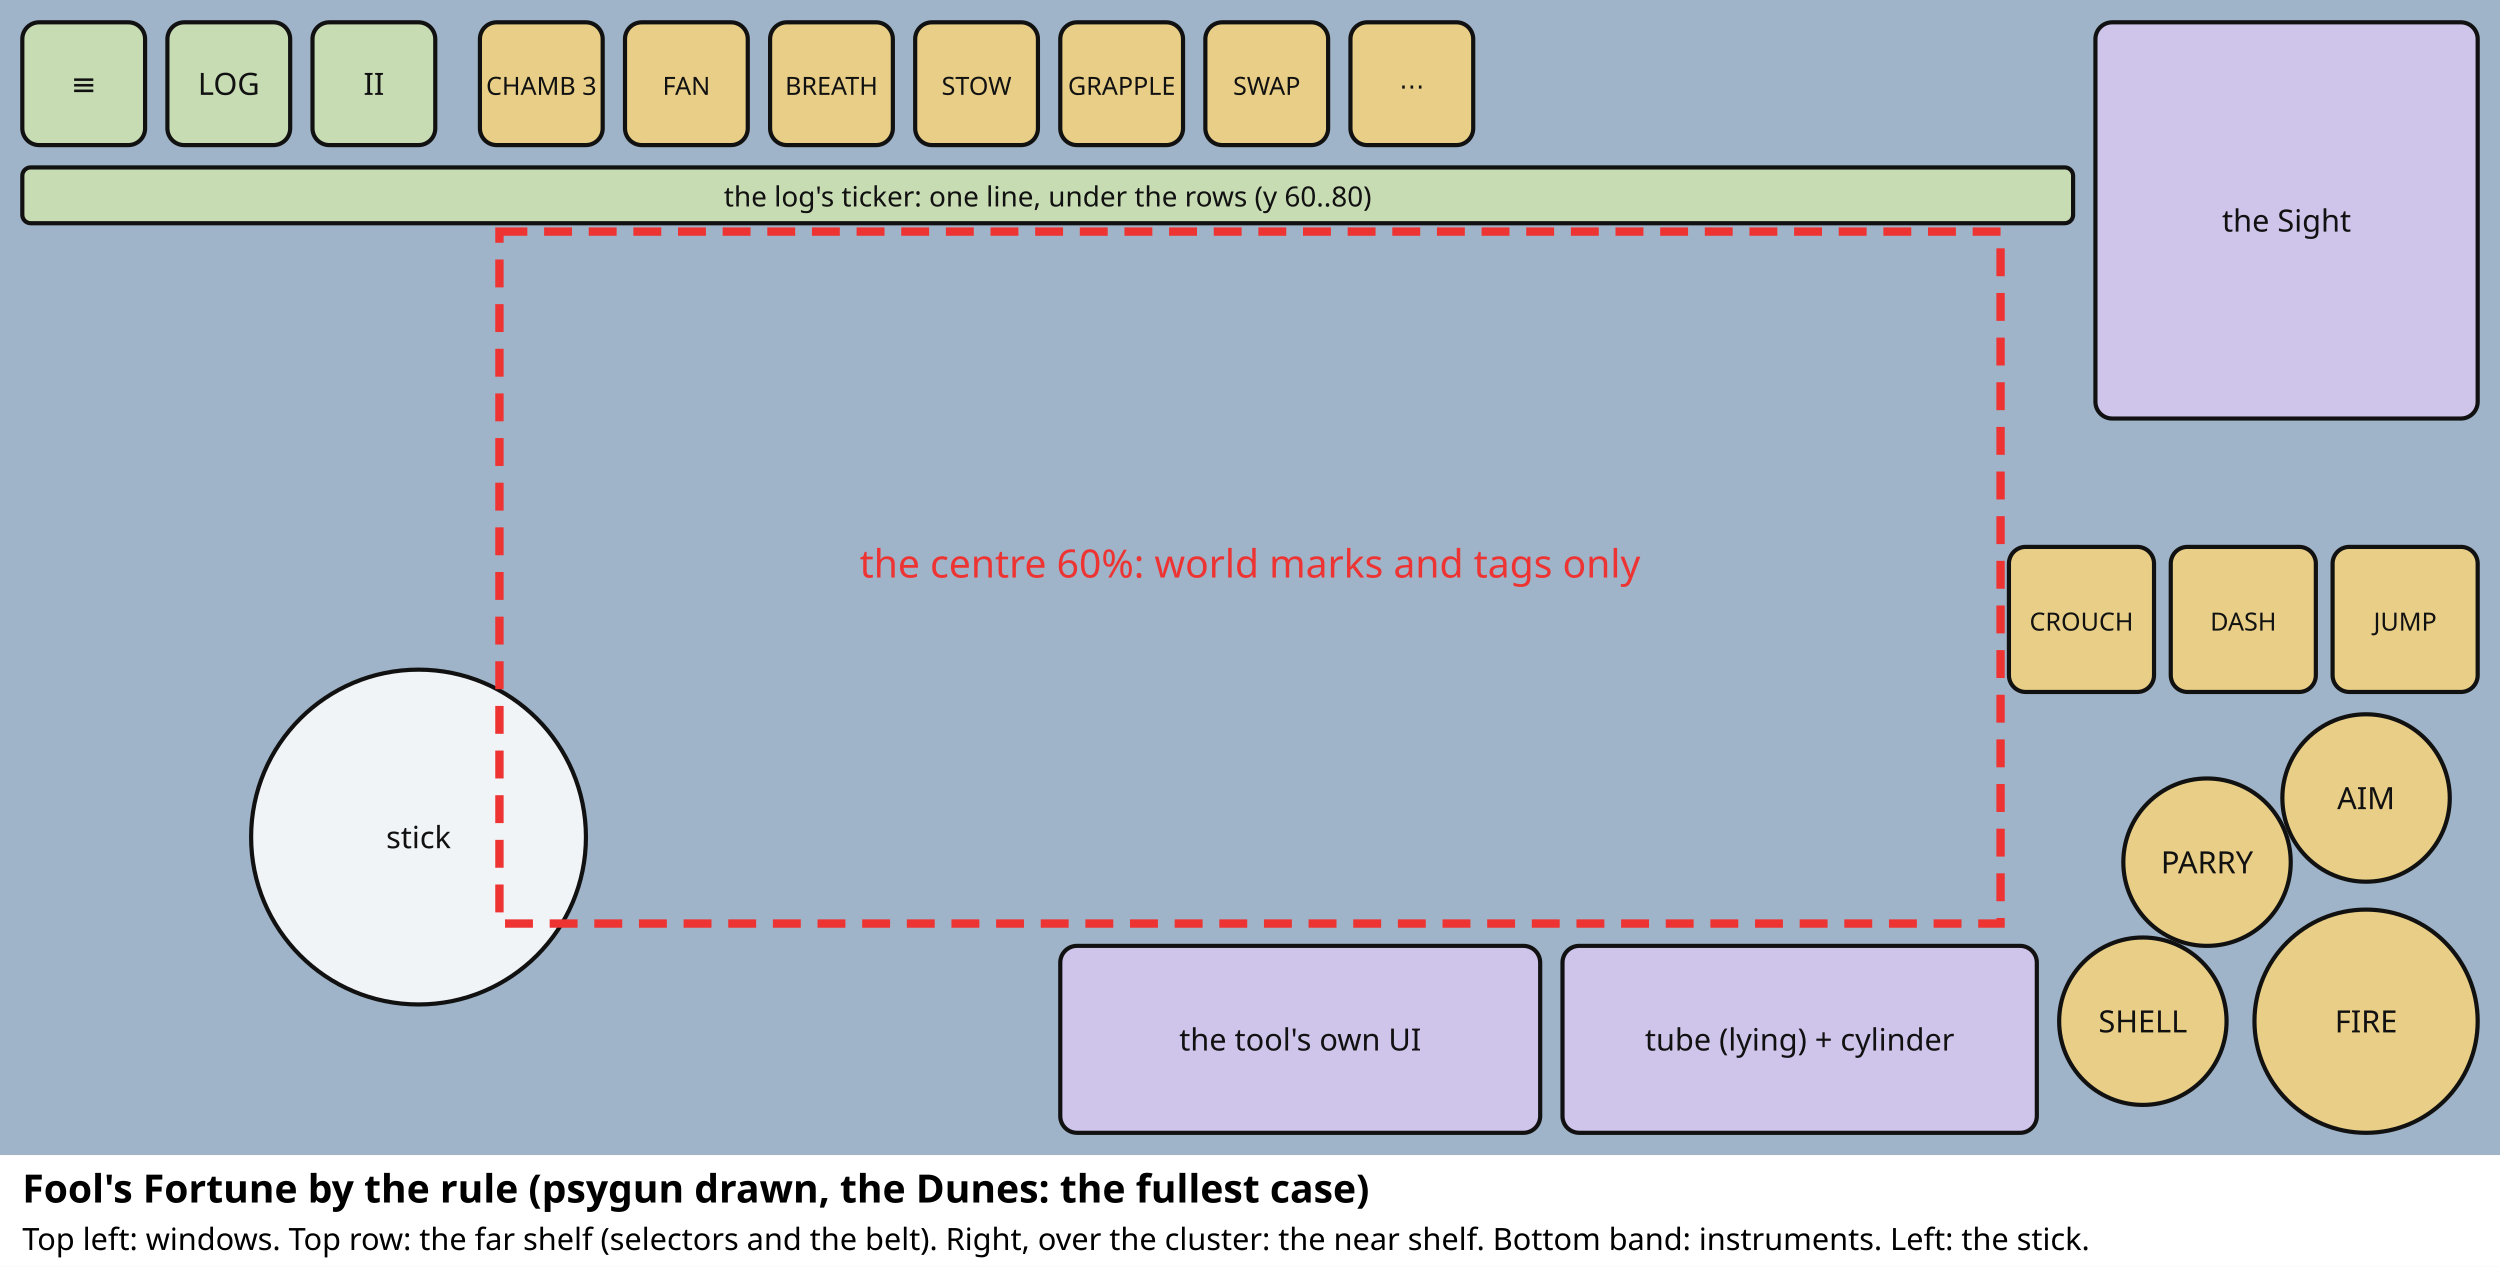
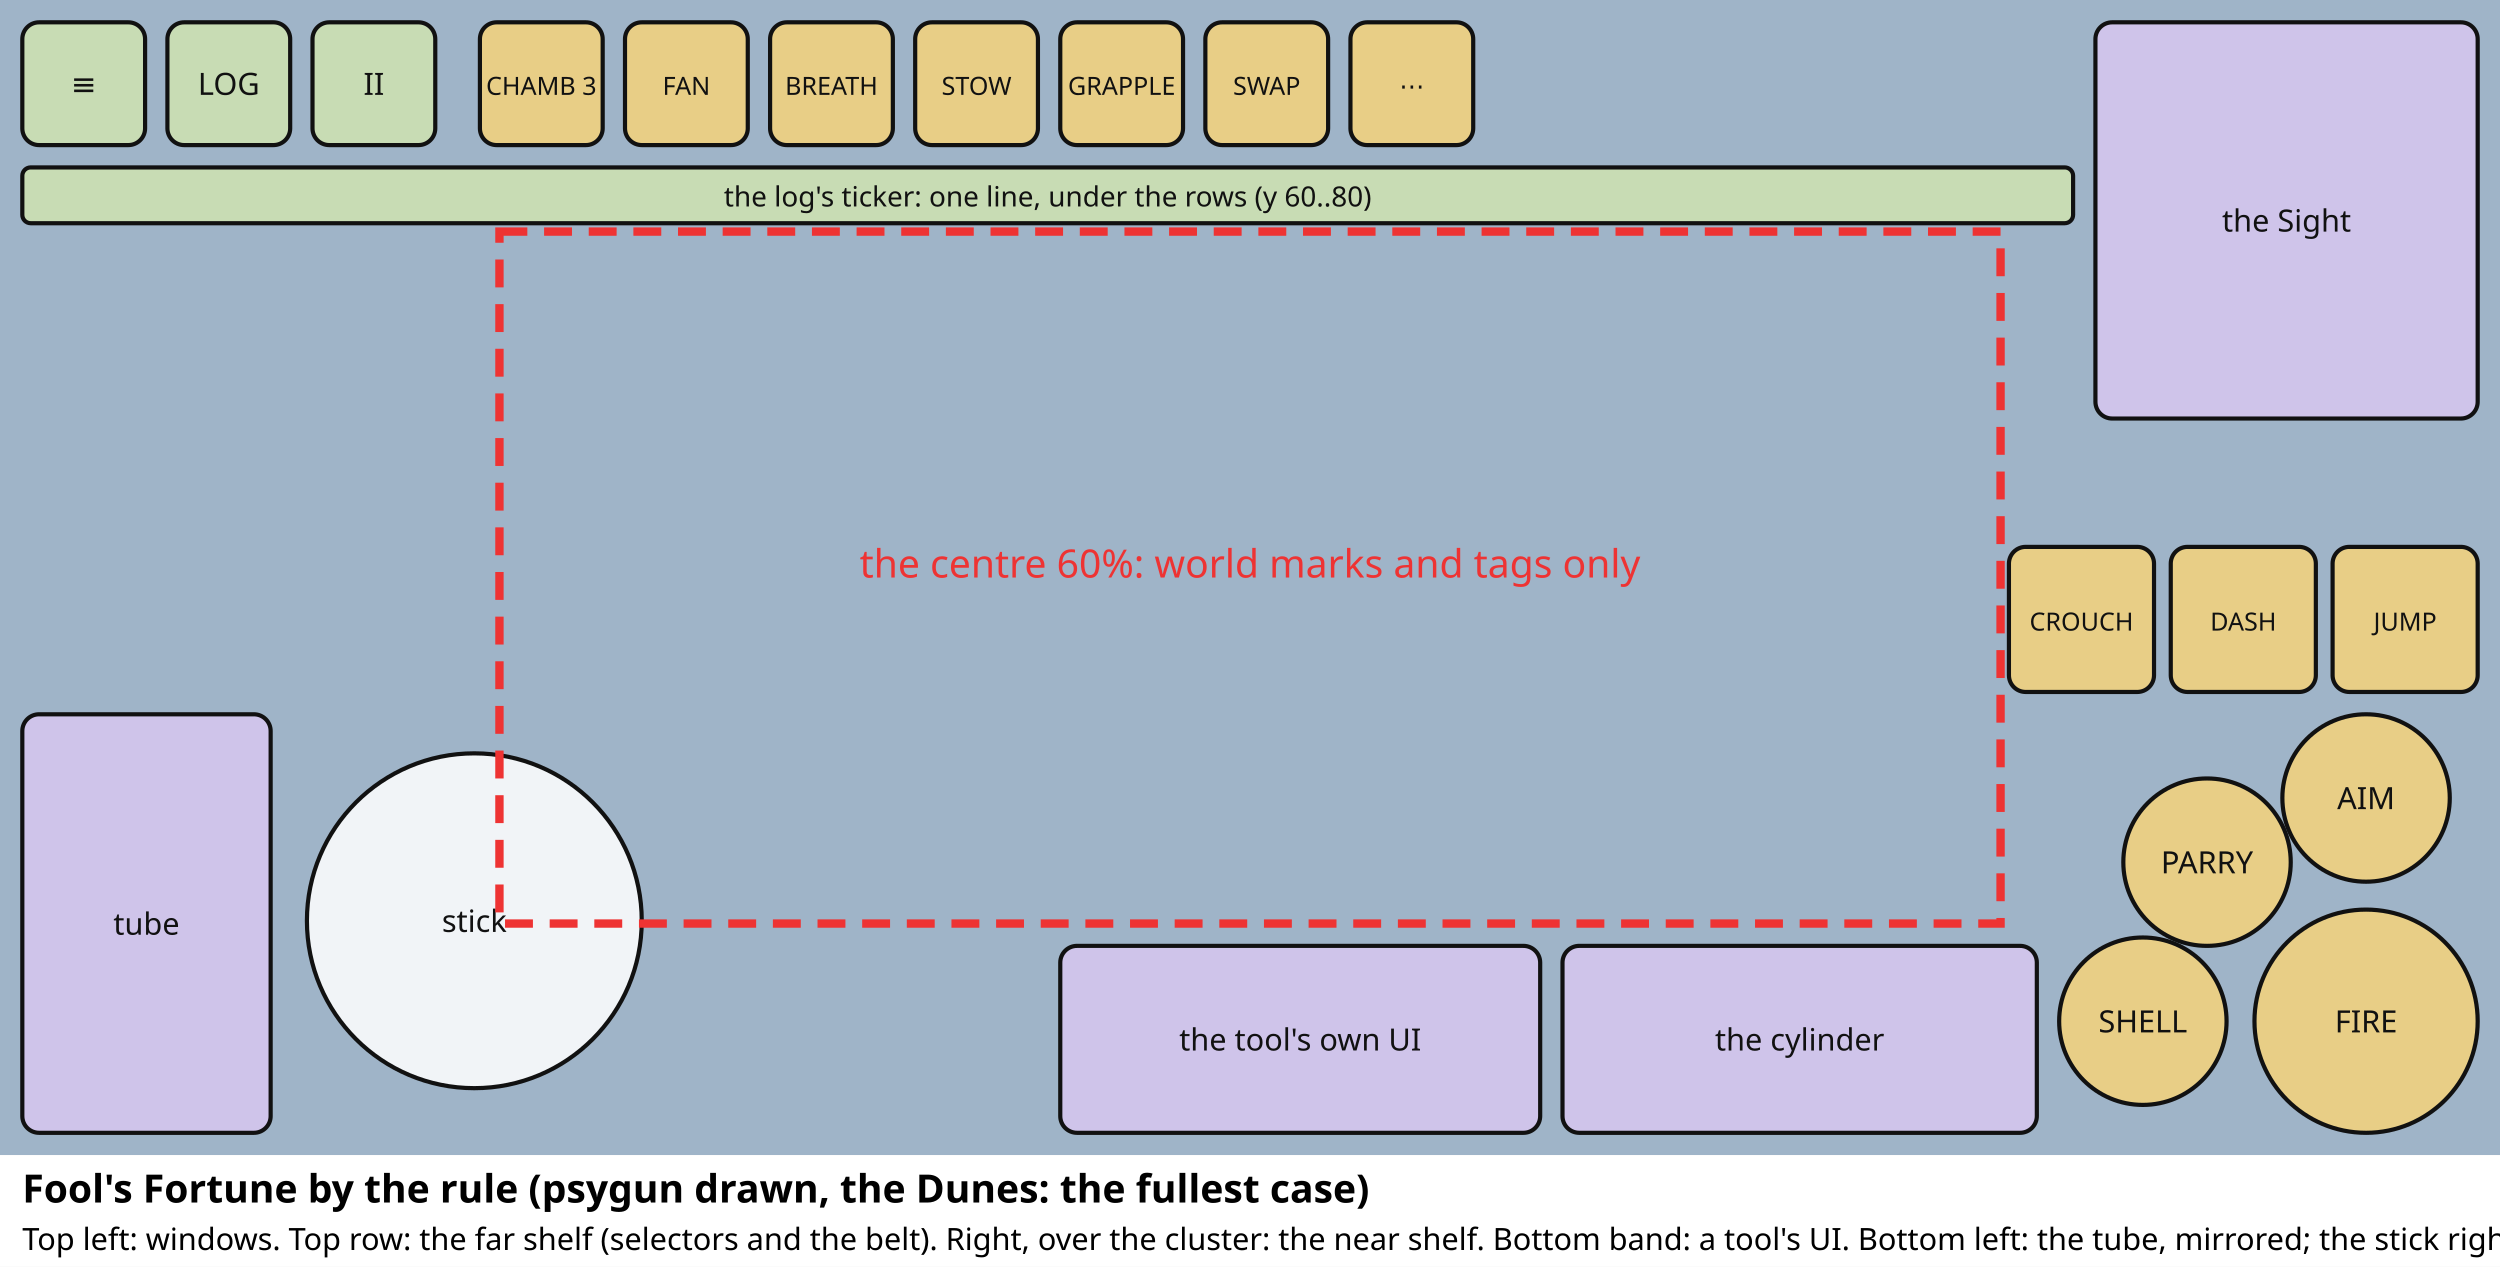
<svg xmlns="http://www.w3.org/2000/svg" viewBox="0 0 896 454" width="896" height="454">
  <rect x="0" y="0" width="896" height="414" fill="#9fb4c8" />
  <rect x="0" y="414" width="896" height="40" fill="#fff" />
  <rect x="8" y="8" width="44" height="44" rx="6" fill="#cfe3b0" fill-opacity="0.85" stroke="#111" stroke-width="1.5" />
  <text x="30" y="34" font-size="11" text-anchor="middle" font-family="sans-serif" fill="#111">≡</text>
  <rect x="60" y="8" width="44" height="44" rx="6" fill="#cfe3b0" fill-opacity="0.85" stroke="#111" stroke-width="1.5" />
  <text x="82" y="34" font-size="11" text-anchor="middle" font-family="sans-serif" fill="#111">LOG</text>
  <rect x="112" y="8" width="44" height="44" rx="6" fill="#cfe3b0" fill-opacity="0.85" stroke="#111" stroke-width="1.5" />
  <text x="134" y="34" font-size="11" text-anchor="middle" font-family="sans-serif" fill="#111">II</text>
  <rect x="172" y="8" width="44" height="44" rx="6" fill="#f4d27a" fill-opacity="0.85" stroke="#111" stroke-width="1.5" />
  <text x="194" y="34" font-size="9" text-anchor="middle" font-family="sans-serif" fill="#111">CHAMB 3</text>
  <rect x="224" y="8" width="44" height="44" rx="6" fill="#f4d27a" fill-opacity="0.85" stroke="#111" stroke-width="1.5" />
  <text x="246" y="34" font-size="9" text-anchor="middle" font-family="sans-serif" fill="#111">FAN</text>
  <rect x="276" y="8" width="44" height="44" rx="6" fill="#f4d27a" fill-opacity="0.85" stroke="#111" stroke-width="1.5" />
  <text x="298" y="34" font-size="9" text-anchor="middle" font-family="sans-serif" fill="#111">BREATH</text>
  <rect x="328" y="8" width="44" height="44" rx="6" fill="#f4d27a" fill-opacity="0.85" stroke="#111" stroke-width="1.5" />
  <text x="350" y="34" font-size="9" text-anchor="middle" font-family="sans-serif" fill="#111">STOW</text>
  <rect x="380" y="8" width="44" height="44" rx="6" fill="#f4d27a" fill-opacity="0.85" stroke="#111" stroke-width="1.5" />
  <text x="402" y="34" font-size="9" text-anchor="middle" font-family="sans-serif" fill="#111">GRAPPLE</text>
  <rect x="432" y="8" width="44" height="44" rx="6" fill="#f4d27a" fill-opacity="0.85" stroke="#111" stroke-width="1.5" />
  <text x="454" y="34" font-size="9" text-anchor="middle" font-family="sans-serif" fill="#111">SWAP</text>
  <rect x="484" y="8" width="44" height="44" rx="6" fill="#f4d27a" fill-opacity="0.85" stroke="#111" stroke-width="1.5" />
  <text x="506" y="34" font-size="9" text-anchor="middle" font-family="sans-serif" fill="#111">⋯</text>
  <rect x="8" y="60" width="735" height="20" rx="3" fill="#cfe3b0" fill-opacity="0.85" stroke="#111" stroke-width="1.5" />
  <text x="375.5" y="74" font-size="10" text-anchor="middle" font-family="sans-serif" fill="#111">the log's ticker: one line, under the rows (y 60..80)</text>
  <rect x="751" y="8" width="137" height="142" rx="6" fill="#d7c7f0" fill-opacity="0.85" stroke="#111" stroke-width="1.5" />
  <text x="819.5" y="83" font-size="11" text-anchor="middle" font-family="sans-serif" fill="#111">the Sight</text>
  <rect x="720" y="196" width="52" height="52" rx="6" fill="#f4d27a" fill-opacity="0.85" stroke="#111" stroke-width="1.5" />
  <text x="746" y="226" font-size="9" text-anchor="middle" font-family="sans-serif" fill="#111">CROUCH</text>
  <rect x="778" y="196" width="52" height="52" rx="6" fill="#f4d27a" fill-opacity="0.85" stroke="#111" stroke-width="1.5" />
  <text x="804" y="226" font-size="9" text-anchor="middle" font-family="sans-serif" fill="#111">DASH</text>
  <rect x="836" y="196" width="52" height="52" rx="6" fill="#f4d27a" fill-opacity="0.85" stroke="#111" stroke-width="1.5" />
  <text x="862" y="226" font-size="9" text-anchor="middle" font-family="sans-serif" fill="#111">JUMP</text>
  <circle cx="848" cy="366" r="40" fill="#f4d27a" fill-opacity="0.85" stroke="#111" stroke-width="1.5" />
  <text x="848" y="370" font-size="11" text-anchor="middle" font-family="sans-serif" fill="#111">FIRE</text>
  <circle cx="768" cy="366" r="30" fill="#f4d27a" fill-opacity="0.85" stroke="#111" stroke-width="1.5" />
  <text x="768" y="370" font-size="11" text-anchor="middle" font-family="sans-serif" fill="#111">SHELL</text>
  <circle cx="791" cy="309" r="30" fill="#f4d27a" fill-opacity="0.85" stroke="#111" stroke-width="1.5" />
  <text x="791" y="313" font-size="11" text-anchor="middle" font-family="sans-serif" fill="#111">PARRY</text>
  <circle cx="848" cy="286" r="30" fill="#f4d27a" fill-opacity="0.85" stroke="#111" stroke-width="1.5" />
  <text x="848" y="290" font-size="11" text-anchor="middle" font-family="sans-serif" fill="#111">AIM</text>
+   <rect x="8" y="256" width="89" height="150" rx="6" fill="#d7c7f0" fill-opacity="0.85" stroke="#111" stroke-width="1.5" />
+   <text x="52.5" y="335" font-size="11" text-anchor="middle" font-family="sans-serif" fill="#111">tube</text>
  <rect x="560" y="339" width="170" height="67" rx="6" fill="#d7c7f0" fill-opacity="0.85" stroke="#111" stroke-width="1.5" />
-   <text x="645" y="376.5" font-size="11" text-anchor="middle" font-family="sans-serif" fill="#111">tube (lying) + cylinder</text>
+   <text x="645" y="376.5" font-size="11" text-anchor="middle" font-family="sans-serif" fill="#111">the cylinder</text>
  <rect x="380" y="339" width="172" height="67" rx="6" fill="#d7c7f0" fill-opacity="0.85" stroke="#111" stroke-width="1.5" />
  <text x="466" y="376.5" font-size="11" text-anchor="middle" font-family="sans-serif" fill="#111">the tool's own UI</text>
-   <circle cx="150" cy="300" r="60" fill="#ffffff" fill-opacity="0.85" stroke="#111" stroke-width="1.5" />
-   <text x="150" y="304" font-size="11" text-anchor="middle" font-family="sans-serif" fill="#111">stick</text>
+   <circle cx="170" cy="330" r="60" fill="#ffffff" fill-opacity="0.85" stroke="#111" stroke-width="1.5" />
+   <text x="170" y="334" font-size="11" text-anchor="middle" font-family="sans-serif" fill="#111">stick</text>
  <rect x="179" y="83" width="538" height="248" fill="none" stroke="#e33" stroke-width="3" stroke-dasharray="10 6" />
  <text x="448" y="207" font-size="14" text-anchor="middle" font-family="sans-serif" fill="#e33">the centre 60%: world marks and tags only</text>
  <text x="8" y="431" font-size="14" font-weight="bold" font-family="sans-serif">Fool's Fortune by the rule (psygun drawn, the Dunes: the fullest case)</text>
-   <text x="8" y="448" font-size="11" font-family="sans-serif">Top left: windows. Top row: the far shelf (selectors and the belt). Right, over the cluster: the near shelf. Bottom band: instruments. Left: the stick.</text>
+   <text x="8" y="448" font-size="11" font-family="sans-serif">Top left: windows. Top row: the far shelf (selectors and the belt). Right, over the cluster: the near shelf. Bottom band: a tool's UI. Bottom left: the tube, mirrored; the stick right of it.</text>
</svg>
